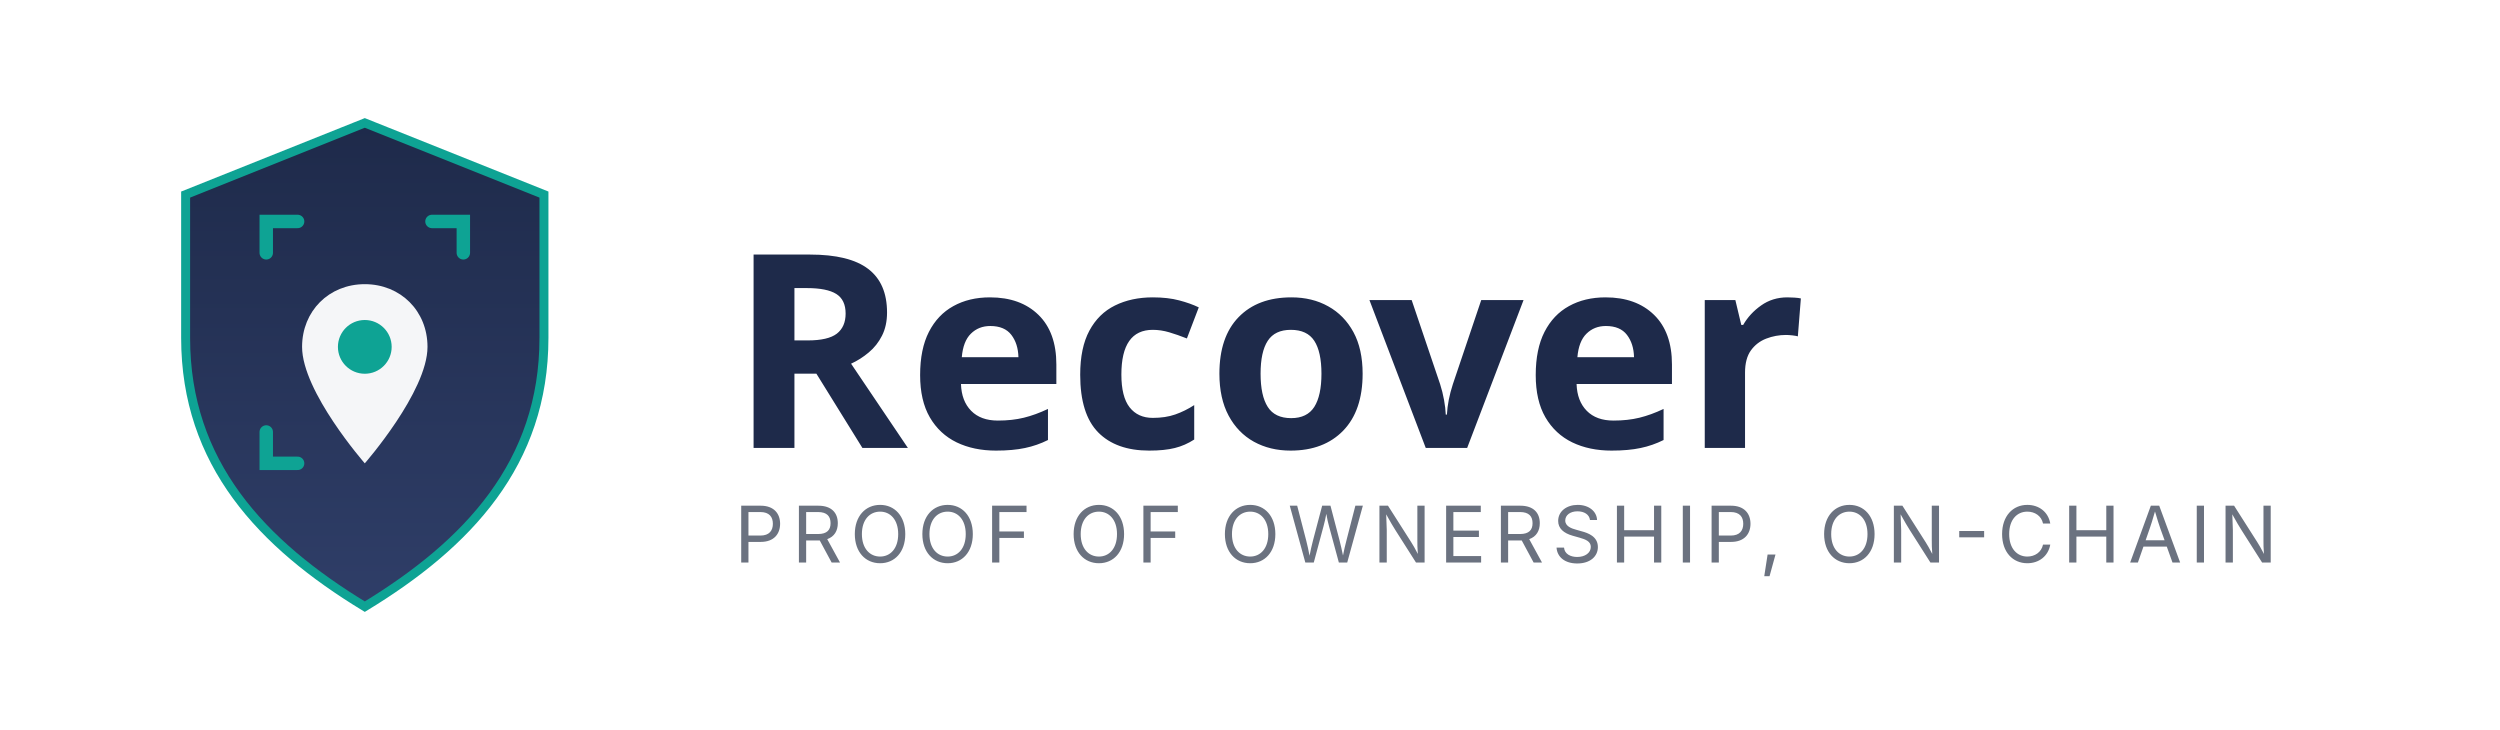
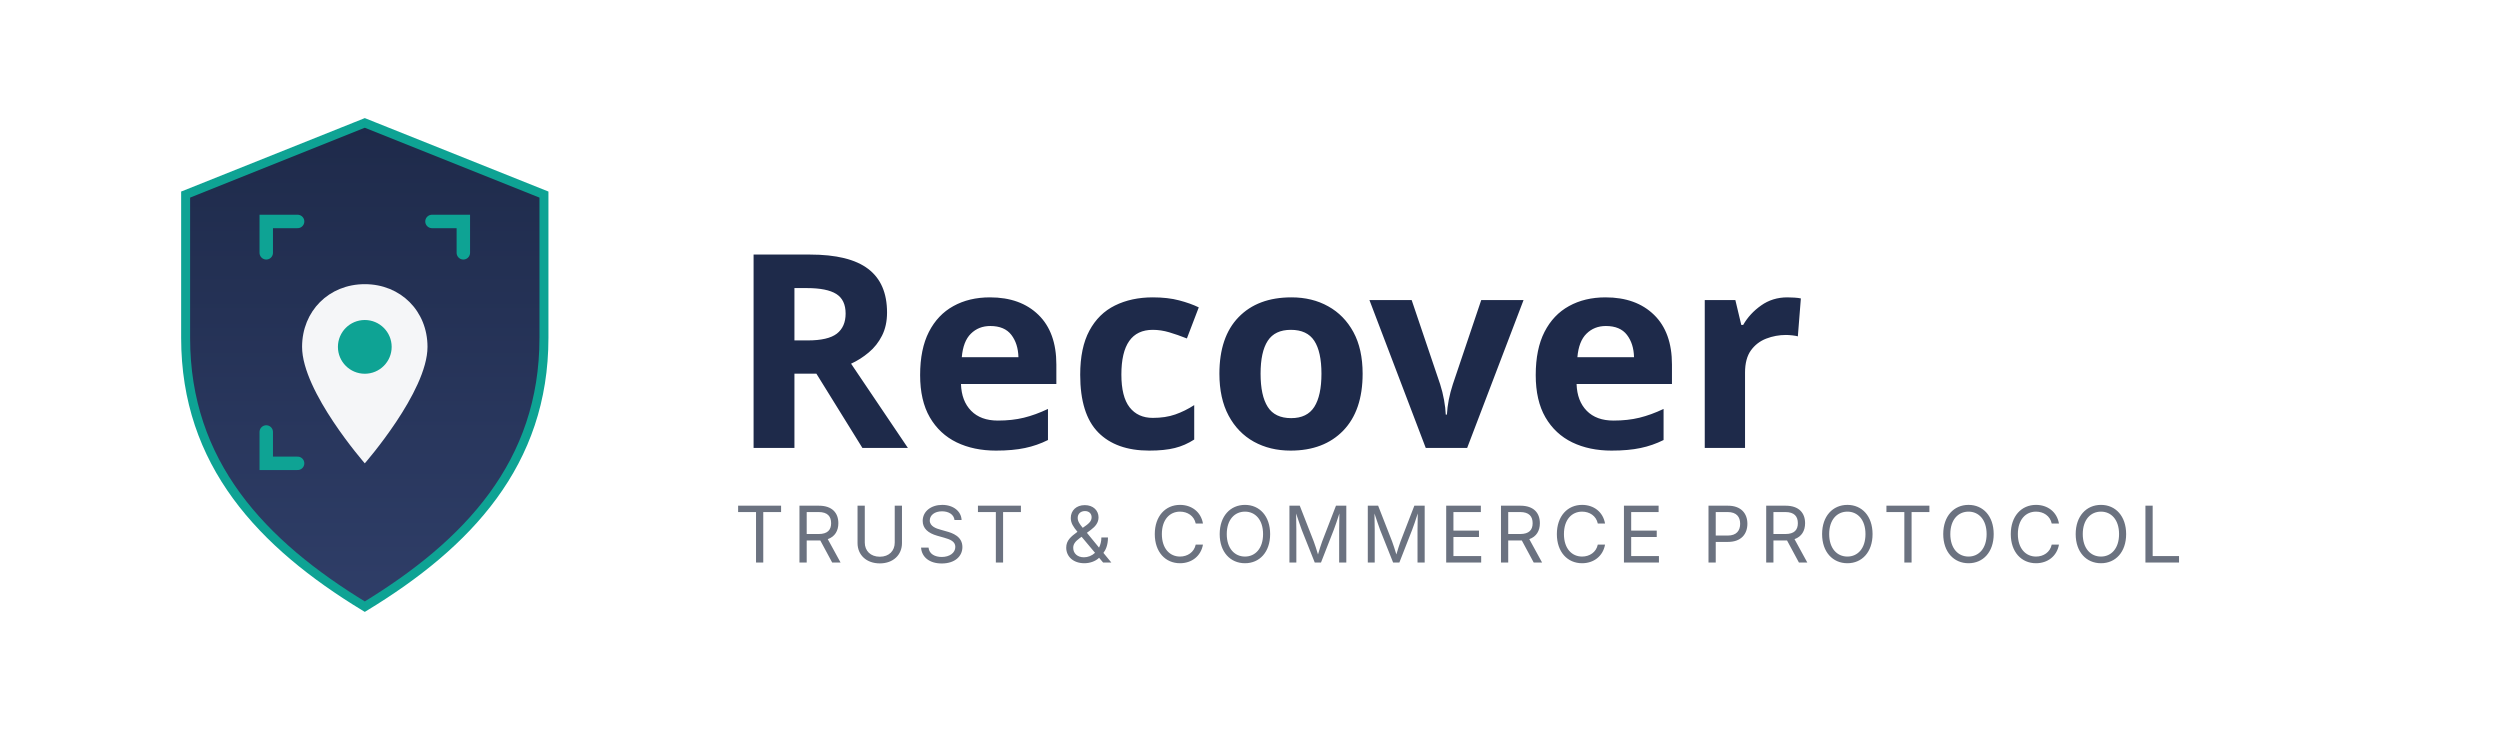
<svg xmlns="http://www.w3.org/2000/svg" width="480" height="140" viewBox="0 0 480 140">
  <defs>
    <linearGradient id="shieldGrad2" x1="0" y1="0" x2="0" y2="1">
      <stop offset="0%" stop-color="#1E2A4A" />
      <stop offset="100%" stop-color="#2F3E68" />
    </linearGradient>
  </defs>
  <g transform="translate(15, 15) scale(0.43)">
    <path d="M128 20 L208 52 V116 C208 172 174 208 128 236 C82 208 48 172 48 116 V52 Z" fill="url(#shieldGrad2)" stroke="#0EA394" stroke-width="4" />
    <g stroke="#0EA394" stroke-width="6" fill="none" stroke-linecap="round">
      <path d="M84 78 V64 H98" />
      <path d="M172 78 V64 H158" />
      <path d="M84 158 V172 H98" />
    </g>
    <path d="M128 92 C112 92 100 104 100 120 C100 140 128 172 128 172 C128 172 156 140 156 120 C156 104 144 92 128 92 Z" fill="#F5F6F8" />
    <circle cx="128" cy="120" r="12" fill="#0EA394" />
  </g>
  <text x="140" y="86" font-family="Sora, 'Space Grotesk', system-ui, sans-serif" font-size="52" font-weight="700" fill="#1E2A4A">Recover</text>
-   <text x="141" y="108" font-family="Inter, system-ui, sans-serif" font-size="15" font-weight="400" letter-spacing="1.5" fill="#6B7280">PROOF OF OWNERSHIP, ON-CHAIN</text>
+   <text x="141" y="108" font-family="Inter, system-ui, sans-serif" font-size="15" font-weight="400" letter-spacing="1.5" fill="#6B7280">TRUST &amp; COMMERCE PROTOCOL</text>
</svg>
